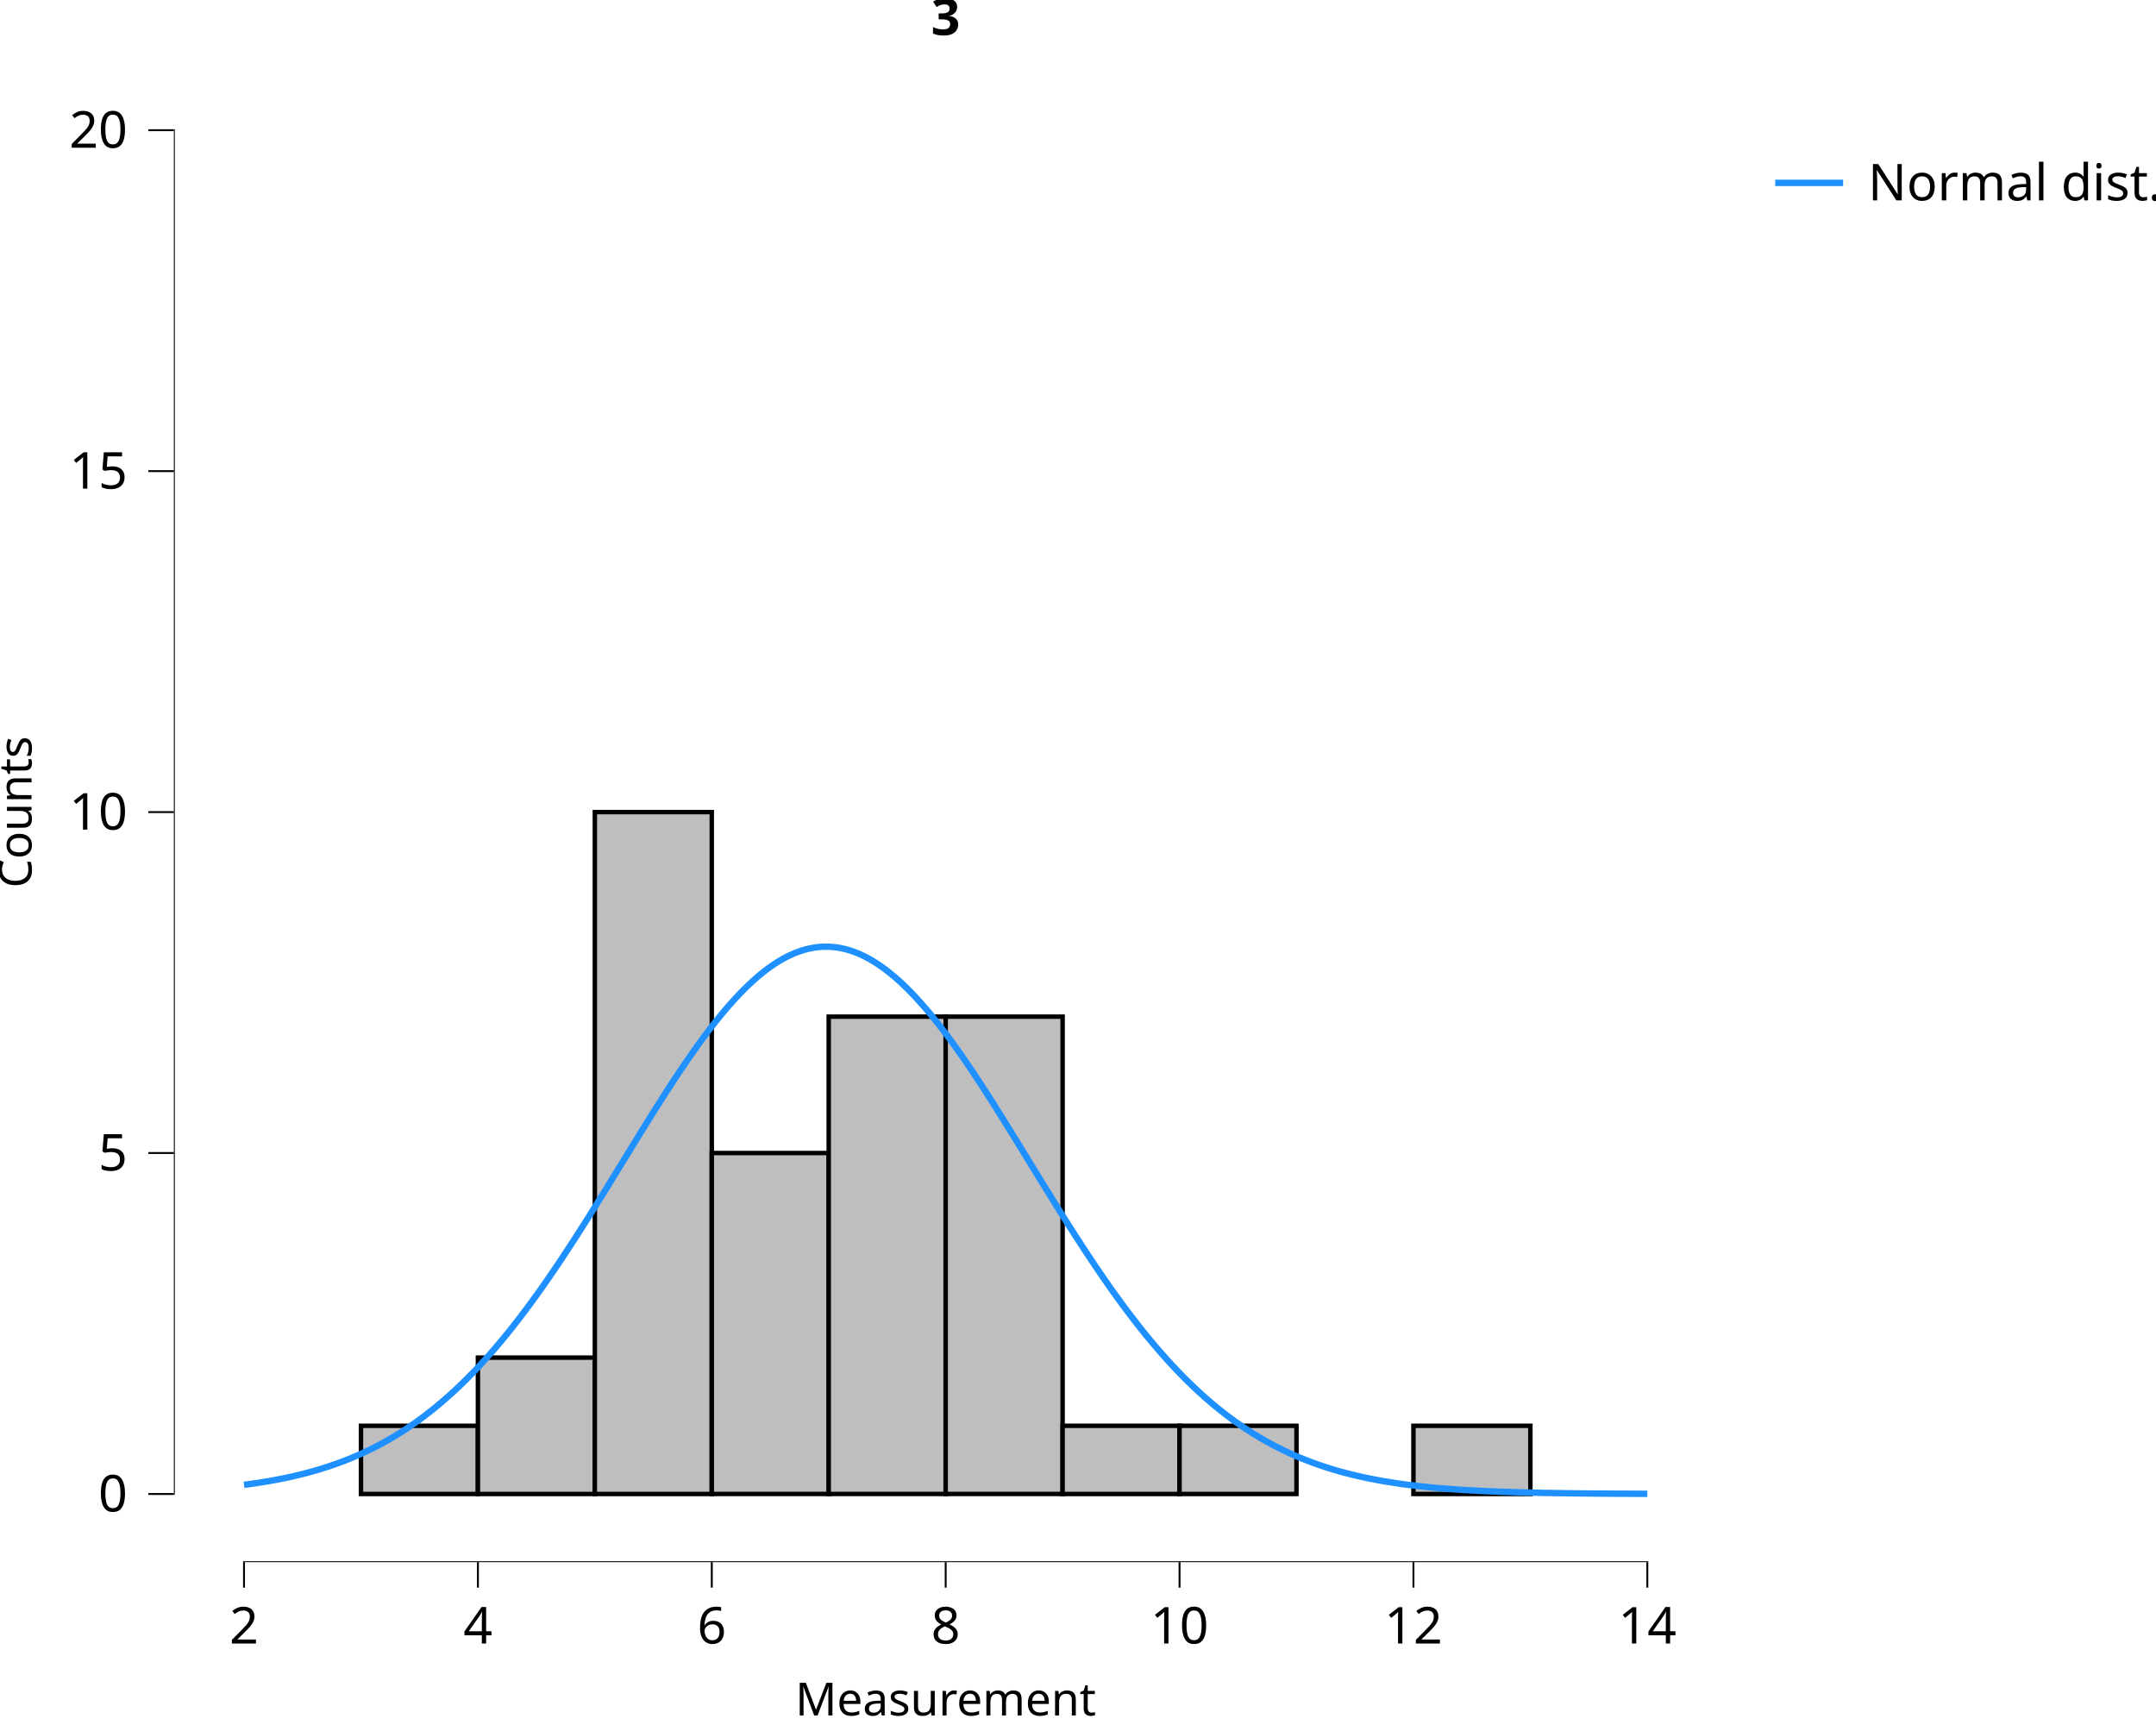
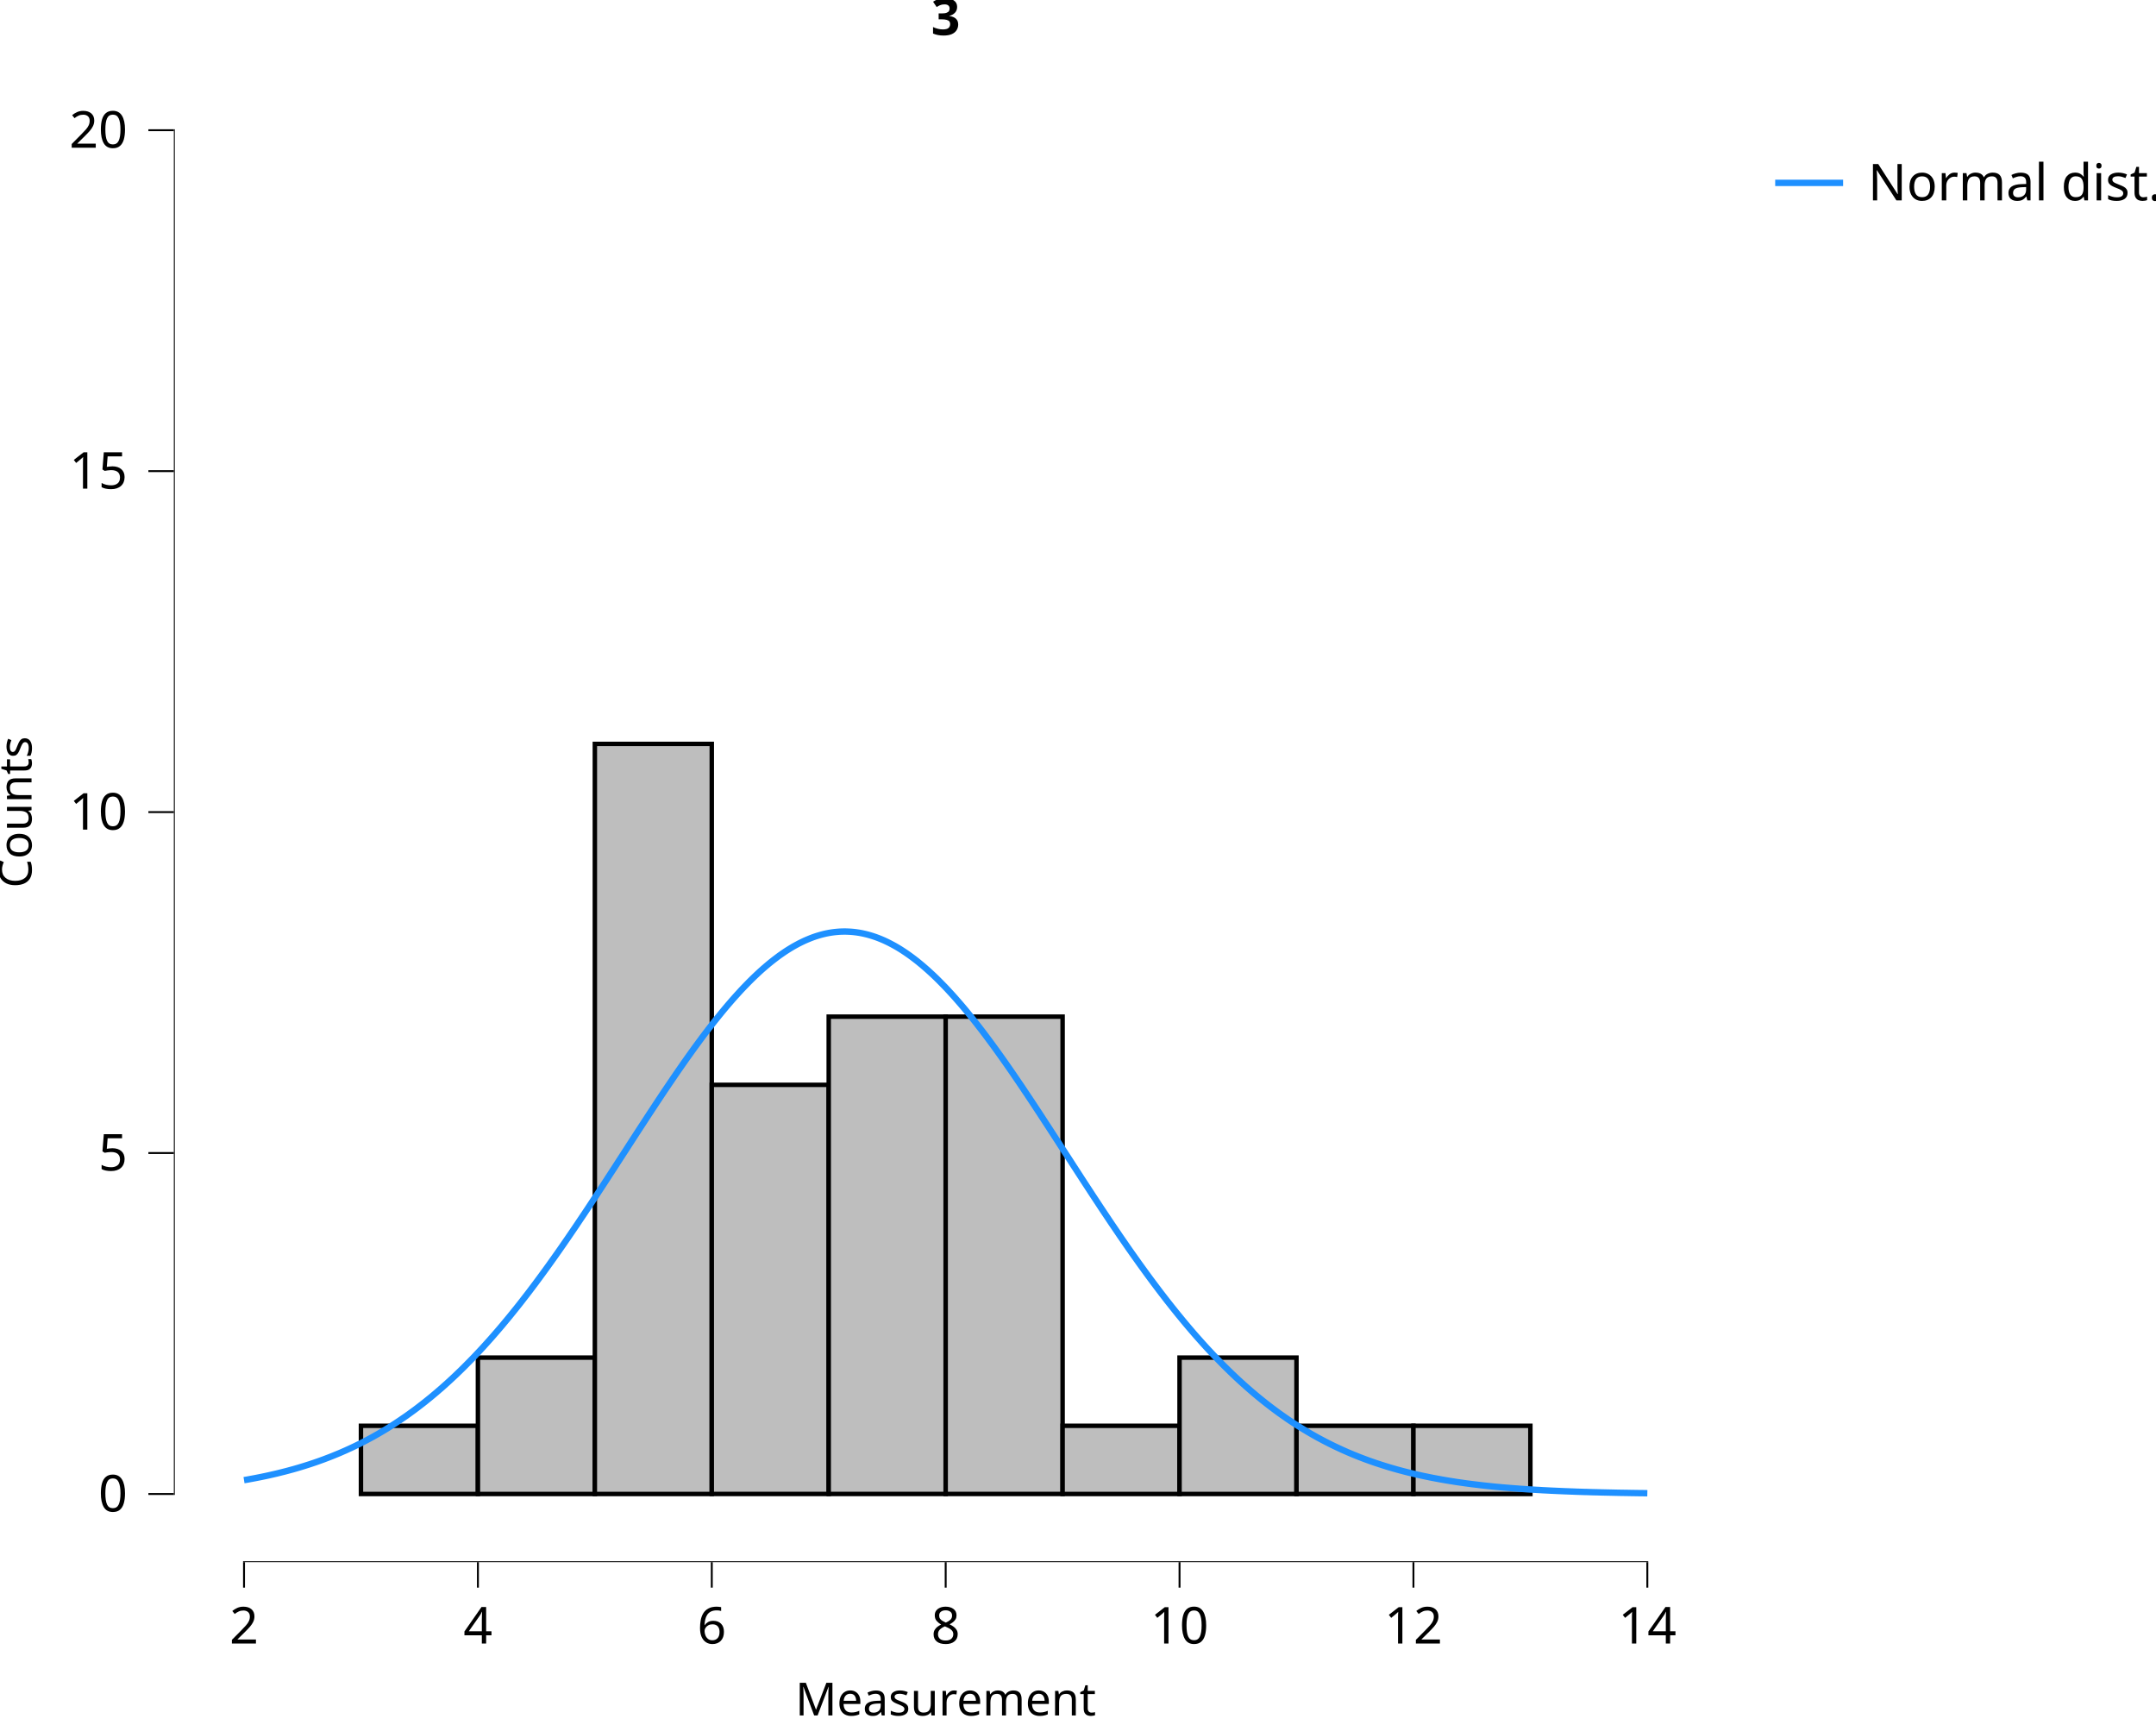
<svg xmlns="http://www.w3.org/2000/svg" class="svglite" data-engine-version="2.0" width="720.00pt" height="576.00pt" viewBox="0 0 720.00 576.00">
  <defs>
    <style type="text/css">
    .svglite line, .svglite polyline, .svglite polygon, .svglite path, .svglite rect, .svglite circle {
      fill: none;
      stroke: #000000;
      stroke-linecap: round;
      stroke-linejoin: round;
      stroke-miterlimit: 10.00;
    }
  </style>
  </defs>
  <rect width="100%" height="100%" style="stroke: none; fill: #FFFFFF;" />
  <defs>
    <clipPath id="cpMC4wMHw3MjAuMDB8MC4wMHw1NzYuMDA=">
      <rect x="0.00" y="0.00" width="720.00" height="576.00" />
    </clipPath>
  </defs>
  <g clip-path="url(#cpMC4wMHw3MjAuMDB8MC4wMHw1NzYuMDA=)">
    <rect x="0.00" y="0.00" width="720.00" height="576.00" style="stroke-width: 10.67; stroke: none;" />
  </g>
  <defs>
    <clipPath id="cpNTguMDZ8NTczLjU2fDIwLjcxfDUyMS42Mw==">
      <rect x="58.06" y="20.71" width="515.50" height="500.92" />
    </clipPath>
  </defs>
  <g clip-path="url(#cpNTguMDZ8NTczLjU2fDIwLjcxfDUyMS42Mw==)">
    <rect x="58.06" y="20.71" width="515.50" height="500.92" style="stroke-width: 10.67; stroke: none;" />
    <rect x="81.49" y="498.86" width="39.05" height="0.00" style="stroke-width: 1.49; stroke-linecap: butt; stroke-linejoin: miter; fill: #BEBEBE;" />
    <rect x="120.54" y="476.09" width="39.05" height="22.77" style="stroke-width: 1.49; stroke-linecap: butt; stroke-linejoin: miter; fill: #BEBEBE;" />
    <rect x="159.60" y="453.32" width="39.05" height="45.54" style="stroke-width: 1.49; stroke-linecap: butt; stroke-linejoin: miter; fill: #BEBEBE;" />
-     <rect x="198.65" y="271.17" width="39.05" height="227.69" style="stroke-width: 1.49; stroke-linecap: butt; stroke-linejoin: miter; fill: #BEBEBE;" />
-     <rect x="237.70" y="385.01" width="39.05" height="113.84" style="stroke-width: 1.49; stroke-linecap: butt; stroke-linejoin: miter; fill: #BEBEBE;" />
+     <rect x="198.65" y="248.40" width="39.05" height="250.46" style="stroke-width: 1.49; stroke-linecap: butt; stroke-linejoin: miter; fill: #BEBEBE;" />
+     <rect x="237.70" y="362.24" width="39.05" height="136.61" style="stroke-width: 1.49; stroke-linecap: butt; stroke-linejoin: miter; fill: #BEBEBE;" />
    <rect x="276.75" y="339.47" width="39.05" height="159.38" style="stroke-width: 1.49; stroke-linecap: butt; stroke-linejoin: miter; fill: #BEBEBE;" />
    <rect x="315.81" y="339.47" width="39.05" height="159.38" style="stroke-width: 1.49; stroke-linecap: butt; stroke-linejoin: miter; fill: #BEBEBE;" />
    <rect x="354.86" y="476.09" width="39.05" height="22.77" style="stroke-width: 1.49; stroke-linecap: butt; stroke-linejoin: miter; fill: #BEBEBE;" />
-     <rect x="393.91" y="476.09" width="39.05" height="22.77" style="stroke-width: 1.49; stroke-linecap: butt; stroke-linejoin: miter; fill: #BEBEBE;" />
-     <rect x="432.97" y="498.86" width="39.05" height="0.00" style="stroke-width: 1.49; stroke-linecap: butt; stroke-linejoin: miter; fill: #BEBEBE;" />
+     <rect x="393.91" y="453.32" width="39.05" height="45.54" style="stroke-width: 1.49; stroke-linecap: butt; stroke-linejoin: miter; fill: #BEBEBE;" />
+     <rect x="432.97" y="476.09" width="39.05" height="22.77" style="stroke-width: 1.49; stroke-linecap: butt; stroke-linejoin: miter; fill: #BEBEBE;" />
    <rect x="472.02" y="476.09" width="39.05" height="22.77" style="stroke-width: 1.49; stroke-linecap: butt; stroke-linejoin: miter; fill: #BEBEBE;" />
    <rect x="511.07" y="498.86" width="39.05" height="0.00" style="stroke-width: 1.49; stroke-linecap: butt; stroke-linejoin: miter; fill: #BEBEBE;" />
    <line x1="81.17" y1="521.63" x2="550.44" y2="521.63" style="stroke-width: 0.64; stroke-linecap: butt;" />
    <line x1="58.06" y1="499.18" x2="58.06" y2="43.16" style="stroke-width: 0.64; stroke-linecap: butt;" />
-     <polyline points="81.49,495.80 82.41,495.68 83.32,495.56 84.24,495.43 85.16,495.30 86.07,495.16 86.99,495.02 87.91,494.88 88.83,494.72 89.74,494.57 90.66,494.41 91.58,494.24 92.49,494.07 93.41,493.89 94.33,493.71 95.25,493.52 96.16,493.33 97.08,493.13 98.00,492.92 98.91,492.71 99.83,492.49 100.75,492.26 101.66,492.03 102.58,491.79 103.50,491.54 104.42,491.29 105.33,491.03 106.25,490.76 107.17,490.48 108.08,490.19 109.00,489.90 109.92,489.60 110.84,489.29 111.75,488.97 112.67,488.65 113.59,488.31 114.50,487.97 115.42,487.61 116.34,487.25 117.26,486.88 118.17,486.49 119.09,486.10 120.01,485.70 120.92,485.29 121.84,484.86 122.76,484.43 123.68,483.99 124.59,483.53 125.51,483.07 126.43,482.59 127.34,482.10 128.26,481.60 129.18,481.09 130.10,480.56 131.01,480.03 131.93,479.48 132.85,478.92 133.76,478.35 134.68,477.76 135.60,477.16 136.51,476.55 137.43,475.93 138.35,475.29 139.27,474.64 140.18,473.98 141.10,473.30 142.02,472.61 142.93,471.90 143.85,471.18 144.77,470.45 145.69,469.70 146.60,468.94 147.52,468.17 148.44,467.38 149.35,466.57 150.27,465.76 151.19,464.92 152.11,464.07 153.02,463.21 153.94,462.33 154.86,461.44 155.77,460.54 156.69,459.61 157.61,458.68 158.53,457.73 159.44,456.76 160.36,455.78 161.28,454.78 162.19,453.77 163.11,452.75 164.03,451.71 164.94,450.65 165.86,449.58 166.78,448.50 167.70,447.40 168.61,446.29 169.53,445.16 170.45,444.02 171.36,442.86 172.28,441.69 173.20,440.51 174.12,439.31 175.03,438.10 175.95,436.88 176.87,435.64 177.78,434.39 178.70,433.13 179.62,431.85 180.54,430.57 181.45,429.27 182.37,427.96 183.29,426.63 184.20,425.30 185.12,423.95 186.04,422.60 186.96,421.23 187.87,419.86 188.79,418.47 189.71,417.07 190.62,415.67 191.54,414.26 192.46,412.84 193.37,411.41 194.29,409.97 195.21,408.52 196.13,407.07 197.04,405.62 197.96,404.15 198.88,402.69 199.79,401.21 200.71,399.73 201.63,398.25 202.55,396.77 203.46,395.28 204.38,393.79 205.30,392.29 206.21,390.80 207.13,389.30 208.05,387.81 208.97,386.31 209.88,384.82 210.80,383.32 211.72,381.83 212.63,380.34 213.55,378.85 214.47,377.37 215.39,375.89 216.30,374.41 217.22,372.94 218.14,371.48 219.05,370.02 219.97,368.57 220.89,367.13 221.80,365.69 222.72,364.27 223.64,362.85 224.56,361.45 225.47,360.05 226.39,358.67 227.31,357.30 228.22,355.94 229.14,354.59 230.06,353.26 230.98,351.94 231.89,350.64 232.81,349.35 233.73,348.08 234.64,346.83 235.56,345.59 236.48,344.37 237.40,343.17 238.31,341.99 239.23,340.83 240.15,339.69 241.06,338.57 241.98,337.48 242.90,336.40 243.82,335.35 244.73,334.32 245.65,333.31 246.57,332.33 247.48,331.38 248.40,330.44 249.32,329.54 250.23,328.66 251.15,327.81 252.07,326.98 252.99,326.18 253.90,325.41 254.82,324.67 255.74,323.95 256.65,323.27 257.57,322.61 258.49,321.99 259.41,321.39 260.32,320.83 261.24,320.29 262.16,319.79 263.07,319.32 263.99,318.88 264.91,318.47 265.83,318.09 266.74,317.75 267.66,317.44 268.58,317.16 269.49,316.91 270.41,316.70 271.33,316.52 272.25,316.37 273.16,316.25 274.08,316.17 275.00,316.12 275.91,316.11 276.83,316.13 277.75,316.18 278.66,316.27 279.58,316.38 280.50,316.53 281.42,316.72 282.33,316.94 283.25,317.19 284.17,317.47 285.08,317.79 286.00,318.13 286.92,318.51 287.84,318.93 288.75,319.37 289.67,319.85 290.59,320.35 291.50,320.89 292.42,321.46 293.34,322.06 294.26,322.69 295.17,323.34 296.09,324.03 297.01,324.75 297.92,325.50 298.84,326.27 299.76,327.07 300.68,327.90 301.59,328.76 302.51,329.64 303.43,330.55 304.34,331.48 305.26,332.44 306.18,333.43 307.09,334.44 308.01,335.47 308.93,336.52 309.85,337.60 310.76,338.70 311.68,339.82 312.60,340.96 313.51,342.13 314.43,343.31 315.35,344.51 316.27,345.73 317.18,346.97 318.10,348.22 319.02,349.50 319.93,350.78 320.85,352.09 321.77,353.41 322.69,354.74 323.60,356.09 324.52,357.45 325.44,358.82 326.35,360.21 327.27,361.60 328.19,363.01 329.11,364.43 330.02,365.86 330.94,367.29 331.86,368.74 332.77,370.19 333.69,371.64 334.61,373.11 335.53,374.58 336.44,376.06 337.36,377.54 338.28,379.02 339.19,380.51 340.11,382.00 341.03,383.49 341.94,384.99 342.86,386.48 343.78,387.98 344.70,389.47 345.61,390.97 346.53,392.46 347.45,393.96 348.36,395.45 349.28,396.94 350.20,398.42 351.12,399.90 352.03,401.38 352.95,402.85 353.87,404.32 354.78,405.78 355.70,407.24 356.62,408.69 357.54,410.13 358.45,411.57 359.37,413.00 360.29,414.42 361.20,415.83 362.12,417.23 363.04,418.63 363.96,420.01 364.87,421.39 365.79,422.75 366.71,424.11 367.62,425.45 368.54,426.78 369.46,428.10 370.37,429.41 371.29,430.71 372.21,432.00 373.13,433.27 374.04,434.53 374.96,435.78 375.88,437.02 376.79,438.24 377.71,439.45 378.63,440.64 379.55,441.82 380.46,442.99 381.38,444.15 382.30,445.29 383.21,446.41 384.13,447.52 385.05,448.62 385.97,449.70 386.88,450.77 387.80,451.82 388.72,452.86 389.63,453.89 390.55,454.90 391.47,455.89 392.39,456.87 393.30,457.83 394.22,458.78 395.14,459.72 396.05,460.64 396.97,461.54 397.89,462.43 398.80,463.31 399.72,464.17 400.64,465.02 401.56,465.85 402.47,466.67 403.39,467.47 404.31,468.26 405.22,469.03 406.14,469.79 407.06,470.54 407.98,471.27 408.89,471.98 409.81,472.69 410.73,473.38 411.64,474.05 412.56,474.72 413.48,475.36 414.40,476.00 415.31,476.62 416.23,477.23 417.15,477.83 418.06,478.41 418.98,478.98 419.90,479.54 420.82,480.09 421.73,480.62 422.65,481.15 423.57,481.66 424.48,482.16 425.40,482.64 426.32,483.12 427.23,483.58 428.15,484.04 429.07,484.48 429.99,484.91 430.90,485.33 431.82,485.75 432.74,486.15 433.65,486.54 434.57,486.92 435.49,487.29 436.41,487.65 437.32,488.01 438.24,488.35 439.16,488.68 440.07,489.01 440.99,489.33 441.91,489.64 442.83,489.94 443.74,490.23 444.66,490.51 445.58,490.79 446.49,491.06 447.41,491.32 448.33,491.57 449.25,491.82 450.16,492.05 451.08,492.29 452.00,492.51 452.91,492.73 453.83,492.94 454.75,493.15 455.66,493.35 456.58,493.54 457.50,493.73 458.42,493.91 459.33,494.09 460.25,494.26 461.17,494.43 462.08,494.59 463.00,494.74 463.92,494.89 464.84,495.04 465.75,495.18 466.67,495.32 467.59,495.45 468.50,495.58 469.42,495.70 470.34,495.82 471.26,495.93 472.17,496.05 473.09,496.15 474.01,496.26 474.92,496.36 475.84,496.45 476.76,496.55 477.68,496.64 478.59,496.73 479.51,496.81 480.43,496.89 481.34,496.97 482.26,497.05 483.18,497.12 484.09,497.19 485.01,497.26 485.93,497.32 486.85,497.38 487.76,497.45 488.68,497.50 489.60,497.56 490.51,497.61 491.43,497.67 492.35,497.72 493.27,497.76 494.18,497.81 495.10,497.85 496.02,497.90 496.93,497.94 497.85,497.98 498.77,498.02 499.69,498.05 500.60,498.09 501.52,498.12 502.44,498.15 503.35,498.18 504.27,498.21 505.19,498.24 506.11,498.27 507.02,498.30 507.94,498.32 508.86,498.35 509.77,498.37 510.69,498.39 511.61,498.41 512.52,498.43 513.44,498.45 514.36,498.47 515.28,498.49 516.19,498.51 517.11,498.52 518.03,498.54 518.94,498.55 519.86,498.57 520.78,498.58 521.70,498.59 522.61,498.61 523.53,498.62 524.45,498.63 525.36,498.64 526.28,498.65 527.20,498.66 528.12,498.67 529.03,498.68 529.95,498.69 530.87,498.70 531.78,498.70 532.70,498.71 533.62,498.72 534.54,498.73 535.45,498.73 536.37,498.74 537.29,498.74 538.20,498.75 539.12,498.76 540.04,498.76 540.96,498.77 541.87,498.77 542.79,498.77 543.71,498.78 544.62,498.78 545.54,498.79 546.46,498.79 547.37,498.79 548.29,498.80 549.21,498.80 550.13,498.80 " style="stroke-width: 2.13; stroke: #1E90FF; stroke-linecap: butt;" />
+     <polyline points="81.49,494.24 82.41,494.09 83.32,493.92 84.24,493.75 85.16,493.58 86.07,493.40 86.99,493.22 87.91,493.03 88.83,492.84 89.74,492.64 90.66,492.43 91.58,492.22 92.49,492.01 93.41,491.78 94.33,491.55 95.25,491.32 96.16,491.08 97.08,490.83 98.00,490.58 98.91,490.32 99.83,490.05 100.75,489.77 101.66,489.49 102.58,489.20 103.50,488.91 104.42,488.60 105.33,488.29 106.25,487.97 107.17,487.64 108.08,487.31 109.00,486.96 109.92,486.61 110.84,486.25 111.75,485.88 112.67,485.50 113.59,485.12 114.50,484.72 115.42,484.32 116.34,483.90 117.26,483.48 118.17,483.05 119.09,482.60 120.01,482.15 120.92,481.69 121.84,481.22 122.76,480.73 123.68,480.24 124.59,479.74 125.51,479.22 126.43,478.70 127.34,478.16 128.26,477.62 129.18,477.06 130.10,476.49 131.01,475.91 131.93,475.32 132.85,474.71 133.76,474.10 134.68,473.47 135.60,472.84 136.51,472.19 137.43,471.52 138.35,470.85 139.27,470.16 140.18,469.46 141.10,468.75 142.02,468.03 142.93,467.29 143.85,466.55 144.77,465.78 145.69,465.01 146.60,464.22 147.52,463.43 148.44,462.61 149.35,461.79 150.27,460.95 151.19,460.10 152.11,459.24 153.02,458.36 153.94,457.47 154.86,456.57 155.77,455.65 156.69,454.72 157.61,453.78 158.53,452.83 159.44,451.86 160.36,450.88 161.28,449.89 162.19,448.88 163.11,447.86 164.03,446.83 164.94,445.79 165.86,444.73 166.78,443.66 167.70,442.58 168.61,441.48 169.53,440.38 170.45,439.26 171.36,438.13 172.28,436.99 173.20,435.84 174.12,434.67 175.03,433.49 175.95,432.31 176.87,431.11 177.78,429.90 178.70,428.68 179.62,427.44 180.54,426.20 181.45,424.95 182.37,423.69 183.29,422.42 184.20,421.14 185.12,419.85 186.04,418.55 186.96,417.24 187.87,415.93 188.79,414.60 189.71,413.27 190.62,411.93 191.54,410.58 192.46,409.23 193.37,407.87 194.29,406.50 195.21,405.13 196.13,403.75 197.04,402.37 197.96,400.98 198.88,399.59 199.79,398.19 200.71,396.79 201.63,395.38 202.55,393.97 203.46,392.56 204.38,391.15 205.30,389.74 206.21,388.32 207.13,386.90 208.05,385.48 208.97,384.07 209.88,382.65 210.80,381.23 211.72,379.81 212.63,378.40 213.55,376.99 214.47,375.58 215.39,374.17 216.30,372.77 217.22,371.37 218.14,369.98 219.05,368.59 219.97,367.20 220.89,365.82 221.80,364.45 222.72,363.09 223.64,361.73 224.56,360.38 225.47,359.04 226.39,357.70 227.31,356.38 228.22,355.07 229.14,353.76 230.06,352.47 230.98,351.19 231.89,349.92 232.81,348.67 233.73,347.42 234.64,346.19 235.56,344.98 236.48,343.77 237.40,342.59 238.31,341.41 239.23,340.26 240.15,339.12 241.06,338.00 241.98,336.89 242.90,335.80 243.82,334.73 244.73,333.68 245.65,332.65 246.57,331.64 247.48,330.64 248.40,329.67 249.32,328.72 250.23,327.79 251.15,326.88 252.07,325.99 252.99,325.12 253.90,324.28 254.82,323.46 255.74,322.67 256.65,321.90 257.57,321.15 258.49,320.43 259.41,319.73 260.32,319.05 261.24,318.41 262.16,317.78 263.07,317.19 263.99,316.62 264.91,316.07 265.83,315.56 266.74,315.07 267.66,314.61 268.58,314.17 269.49,313.77 270.41,313.39 271.33,313.03 272.25,312.71 273.16,312.42 274.08,312.15 275.00,311.91 275.91,311.70 276.83,311.52 277.75,311.37 278.66,311.25 279.58,311.16 280.50,311.09 281.42,311.06 282.33,311.05 283.25,311.08 284.17,311.13 285.08,311.21 286.00,311.32 286.92,311.46 287.84,311.63 288.75,311.83 289.67,312.05 290.59,312.31 291.50,312.59 292.42,312.90 293.34,313.24 294.26,313.61 295.17,314.00 296.09,314.43 297.01,314.88 297.92,315.36 298.84,315.86 299.76,316.39 300.68,316.95 301.59,317.54 302.51,318.15 303.43,318.79 304.34,319.45 305.26,320.14 306.18,320.85 307.09,321.59 308.01,322.35 308.93,323.14 309.85,323.95 310.76,324.78 311.68,325.63 312.60,326.51 313.51,327.41 314.43,328.34 315.35,329.28 316.27,330.24 317.18,331.23 318.10,332.23 319.02,333.26 319.93,334.30 320.85,335.36 321.77,336.44 322.69,337.54 323.60,338.66 324.52,339.79 325.44,340.94 326.35,342.11 327.27,343.29 328.19,344.48 329.11,345.70 330.02,346.92 330.94,348.16 331.86,349.41 332.77,350.67 333.69,351.95 334.61,353.24 335.53,354.54 336.44,355.84 337.36,357.16 338.28,358.49 339.19,359.83 340.11,361.18 341.03,362.53 341.94,363.89 342.86,365.26 343.78,366.64 344.70,368.02 345.61,369.41 346.53,370.80 347.45,372.20 348.36,373.60 349.28,375.01 350.20,376.41 351.12,377.83 352.03,379.24 352.95,380.65 353.87,382.07 354.78,383.49 355.70,384.91 356.62,386.32 357.54,387.74 358.45,389.16 359.37,390.57 360.29,391.99 361.20,393.40 362.12,394.81 363.04,396.21 363.96,397.62 364.87,399.02 365.79,400.41 366.71,401.80 367.62,403.19 368.54,404.57 369.46,405.94 370.37,407.31 371.29,408.68 372.21,410.03 373.13,411.38 374.04,412.73 374.96,414.06 375.88,415.39 376.79,416.71 377.71,418.02 378.63,419.32 379.55,420.61 380.46,421.90 381.38,423.17 382.30,424.44 383.21,425.69 384.13,426.94 385.05,428.18 385.97,429.40 386.88,430.61 387.80,431.82 388.72,433.01 389.63,434.19 390.55,435.36 391.47,436.52 392.39,437.67 393.30,438.80 394.22,439.92 395.14,441.04 396.05,442.13 396.97,443.22 397.89,444.30 398.80,445.36 399.72,446.41 400.64,447.44 401.56,448.47 402.47,449.48 403.39,450.48 404.31,451.46 405.22,452.43 406.14,453.39 407.06,454.34 407.98,455.28 408.89,456.20 409.81,457.10 410.73,458.00 411.64,458.88 412.56,459.75 413.48,460.61 414.40,461.45 415.31,462.28 416.23,463.10 417.15,463.90 418.06,464.69 418.98,465.47 419.90,466.24 420.82,466.99 421.73,467.73 422.65,468.46 423.57,469.18 424.48,469.88 425.40,470.57 426.32,471.25 427.23,471.92 428.15,472.57 429.07,473.21 429.99,473.85 430.90,474.47 431.82,475.07 432.74,475.67 433.65,476.25 434.57,476.83 435.49,477.39 436.41,477.94 437.32,478.48 438.24,479.01 439.16,479.53 440.07,480.04 440.99,480.53 441.91,481.02 442.83,481.50 443.74,481.96 444.66,482.42 445.58,482.87 446.49,483.30 447.41,483.73 448.33,484.15 449.25,484.56 450.16,484.96 451.08,485.35 452.00,485.73 452.91,486.10 453.83,486.47 454.75,486.82 455.66,487.17 456.58,487.51 457.50,487.84 458.42,488.16 459.33,488.48 460.25,488.78 461.17,489.08 462.08,489.37 463.00,489.66 463.92,489.94 464.84,490.21 465.75,490.47 466.67,490.73 467.59,490.98 468.50,491.22 469.42,491.46 470.34,491.69 471.26,491.92 472.17,492.13 473.09,492.35 474.01,492.55 474.92,492.76 475.84,492.95 476.76,493.14 477.68,493.33 478.59,493.51 479.51,493.68 480.43,493.85 481.34,494.02 482.26,494.18 483.18,494.34 484.09,494.49 485.01,494.63 485.93,494.78 486.85,494.92 487.76,495.05 488.68,495.18 489.60,495.31 490.51,495.43 491.43,495.55 492.35,495.66 493.27,495.77 494.18,495.88 495.10,495.99 496.02,496.09 496.93,496.19 497.85,496.28 498.77,496.38 499.69,496.47 500.60,496.55 501.52,496.64 502.44,496.72 503.35,496.79 504.27,496.87 505.19,496.94 506.11,497.01 507.02,497.08 507.94,497.15 508.86,497.21 509.77,497.28 510.69,497.34 511.61,497.39 512.52,497.45 513.44,497.50 514.36,497.55 515.28,497.61 516.19,497.65 517.11,497.70 518.03,497.75 518.94,497.79 519.86,497.83 520.78,497.87 521.70,497.91 522.61,497.95 523.53,497.98 524.45,498.02 525.36,498.05 526.28,498.09 527.20,498.12 528.12,498.15 529.03,498.18 529.95,498.20 530.87,498.23 531.78,498.26 532.70,498.28 533.62,498.30 534.54,498.33 535.45,498.35 536.37,498.37 537.29,498.39 538.20,498.41 539.12,498.43 540.04,498.45 540.96,498.47 541.87,498.48 542.79,498.50 543.71,498.51 544.62,498.53 545.54,498.54 546.46,498.56 547.37,498.57 548.29,498.58 549.21,498.59 550.13,498.61 " style="stroke-width: 2.13; stroke: #1E90FF; stroke-linecap: butt;" />
    <rect x="58.06" y="20.71" width="515.50" height="500.92" style="stroke-width: 0.00; stroke: none;" />
  </g>
  <g clip-path="url(#cpMC4wMHw3MjAuMDB8MC4wMHw1NzYuMDA=)">
    <polyline points="58.06,521.63 58.06,20.71 " style="stroke-width: 0.00; stroke: none; stroke-linecap: butt;" />
    <text x="42.58" y="504.71" text-anchor="end" style="font-size: 17.00px; font-family: sans;" textLength="9.46px" lengthAdjust="spacingAndGlyphs">0</text>
    <text x="42.58" y="390.86" text-anchor="end" style="font-size: 17.00px; font-family: sans;" textLength="9.46px" lengthAdjust="spacingAndGlyphs">5</text>
    <text x="42.58" y="277.02" text-anchor="end" style="font-size: 17.00px; font-family: sans;" textLength="18.91px" lengthAdjust="spacingAndGlyphs">10</text>
    <text x="42.58" y="163.17" text-anchor="end" style="font-size: 17.00px; font-family: sans;" textLength="18.91px" lengthAdjust="spacingAndGlyphs">15</text>
    <text x="42.58" y="49.33" text-anchor="end" style="font-size: 17.00px; font-family: sans;" textLength="18.91px" lengthAdjust="spacingAndGlyphs">20</text>
    <polyline points="49.55,498.86 58.06,498.86 " style="stroke-width: 0.64; stroke-linecap: butt;" />
    <polyline points="49.55,385.01 58.06,385.01 " style="stroke-width: 0.64; stroke-linecap: butt;" />
    <polyline points="49.55,271.17 58.06,271.17 " style="stroke-width: 0.64; stroke-linecap: butt;" />
    <polyline points="49.55,157.32 58.06,157.32 " style="stroke-width: 0.64; stroke-linecap: butt;" />
    <polyline points="49.55,43.48 58.06,43.48 " style="stroke-width: 0.64; stroke-linecap: butt;" />
    <polyline points="58.06,521.63 573.56,521.63 " style="stroke-width: 0.00; stroke: none; stroke-linecap: butt;" />
    <polyline points="81.49,530.13 81.49,521.63 " style="stroke-width: 0.64; stroke-linecap: butt;" />
    <polyline points="159.60,530.13 159.60,521.63 " style="stroke-width: 0.64; stroke-linecap: butt;" />
    <polyline points="237.70,530.13 237.70,521.63 " style="stroke-width: 0.64; stroke-linecap: butt;" />
    <polyline points="315.81,530.13 315.81,521.63 " style="stroke-width: 0.64; stroke-linecap: butt;" />
    <polyline points="393.91,530.13 393.91,521.63 " style="stroke-width: 0.64; stroke-linecap: butt;" />
    <polyline points="472.02,530.13 472.02,521.63 " style="stroke-width: 0.64; stroke-linecap: butt;" />
    <polyline points="550.13,530.13 550.13,521.63 " style="stroke-width: 0.64; stroke-linecap: butt;" />
    <text x="81.49" y="548.80" text-anchor="middle" style="font-size: 17.00px; font-family: sans;" textLength="9.46px" lengthAdjust="spacingAndGlyphs">2</text>
    <text x="159.60" y="548.80" text-anchor="middle" style="font-size: 17.00px; font-family: sans;" textLength="9.46px" lengthAdjust="spacingAndGlyphs">4</text>
    <text x="237.70" y="548.80" text-anchor="middle" style="font-size: 17.00px; font-family: sans;" textLength="9.46px" lengthAdjust="spacingAndGlyphs">6</text>
    <text x="315.81" y="548.80" text-anchor="middle" style="font-size: 17.00px; font-family: sans;" textLength="9.46px" lengthAdjust="spacingAndGlyphs">8</text>
    <text x="393.91" y="548.80" text-anchor="middle" style="font-size: 17.00px; font-family: sans;" textLength="18.91px" lengthAdjust="spacingAndGlyphs">10</text>
    <text x="472.02" y="548.80" text-anchor="middle" style="font-size: 17.00px; font-family: sans;" textLength="18.91px" lengthAdjust="spacingAndGlyphs">12</text>
    <text x="550.13" y="548.80" text-anchor="middle" style="font-size: 17.00px; font-family: sans;" textLength="18.91px" lengthAdjust="spacingAndGlyphs">14</text>
    <text x="315.81" y="572.82" text-anchor="middle" style="font-size: 15.30px; font-family: sans;" textLength="93.56px" lengthAdjust="spacingAndGlyphs">Measurement</text>
    <text transform="translate(10.53,271.17) rotate(-90)" text-anchor="middle" style="font-size: 15.30px; font-family: sans;" textLength="48.49px" lengthAdjust="spacingAndGlyphs">Counts</text>
    <rect x="584.52" y="20.71" width="135.48" height="60.01" style="stroke-width: 0.75; stroke: none;" />
    <rect x="584.52" y="20.71" width="135.48" height="60.01" style="stroke-width: 10.67; stroke: none;" />
    <rect x="590.00" y="46.90" width="28.35" height="28.35" style="stroke-width: 10.67; stroke: none;" />
    <line x1="592.83" y1="61.07" x2="615.51" y2="61.07" style="stroke-width: 2.13; stroke: #1E90FF; stroke-linecap: butt;" />
    <text x="623.82" y="66.92" style="font-size: 17.00px; font-family: sans;" textLength="90.70px" lengthAdjust="spacingAndGlyphs">Normal dist.</text>
    <text x="315.81" y="11.70" text-anchor="middle" style="font-size: 17.00px; font-weight: bold; font-family: sans;" textLength="9.46px" lengthAdjust="spacingAndGlyphs">3</text>
  </g>
</svg>
